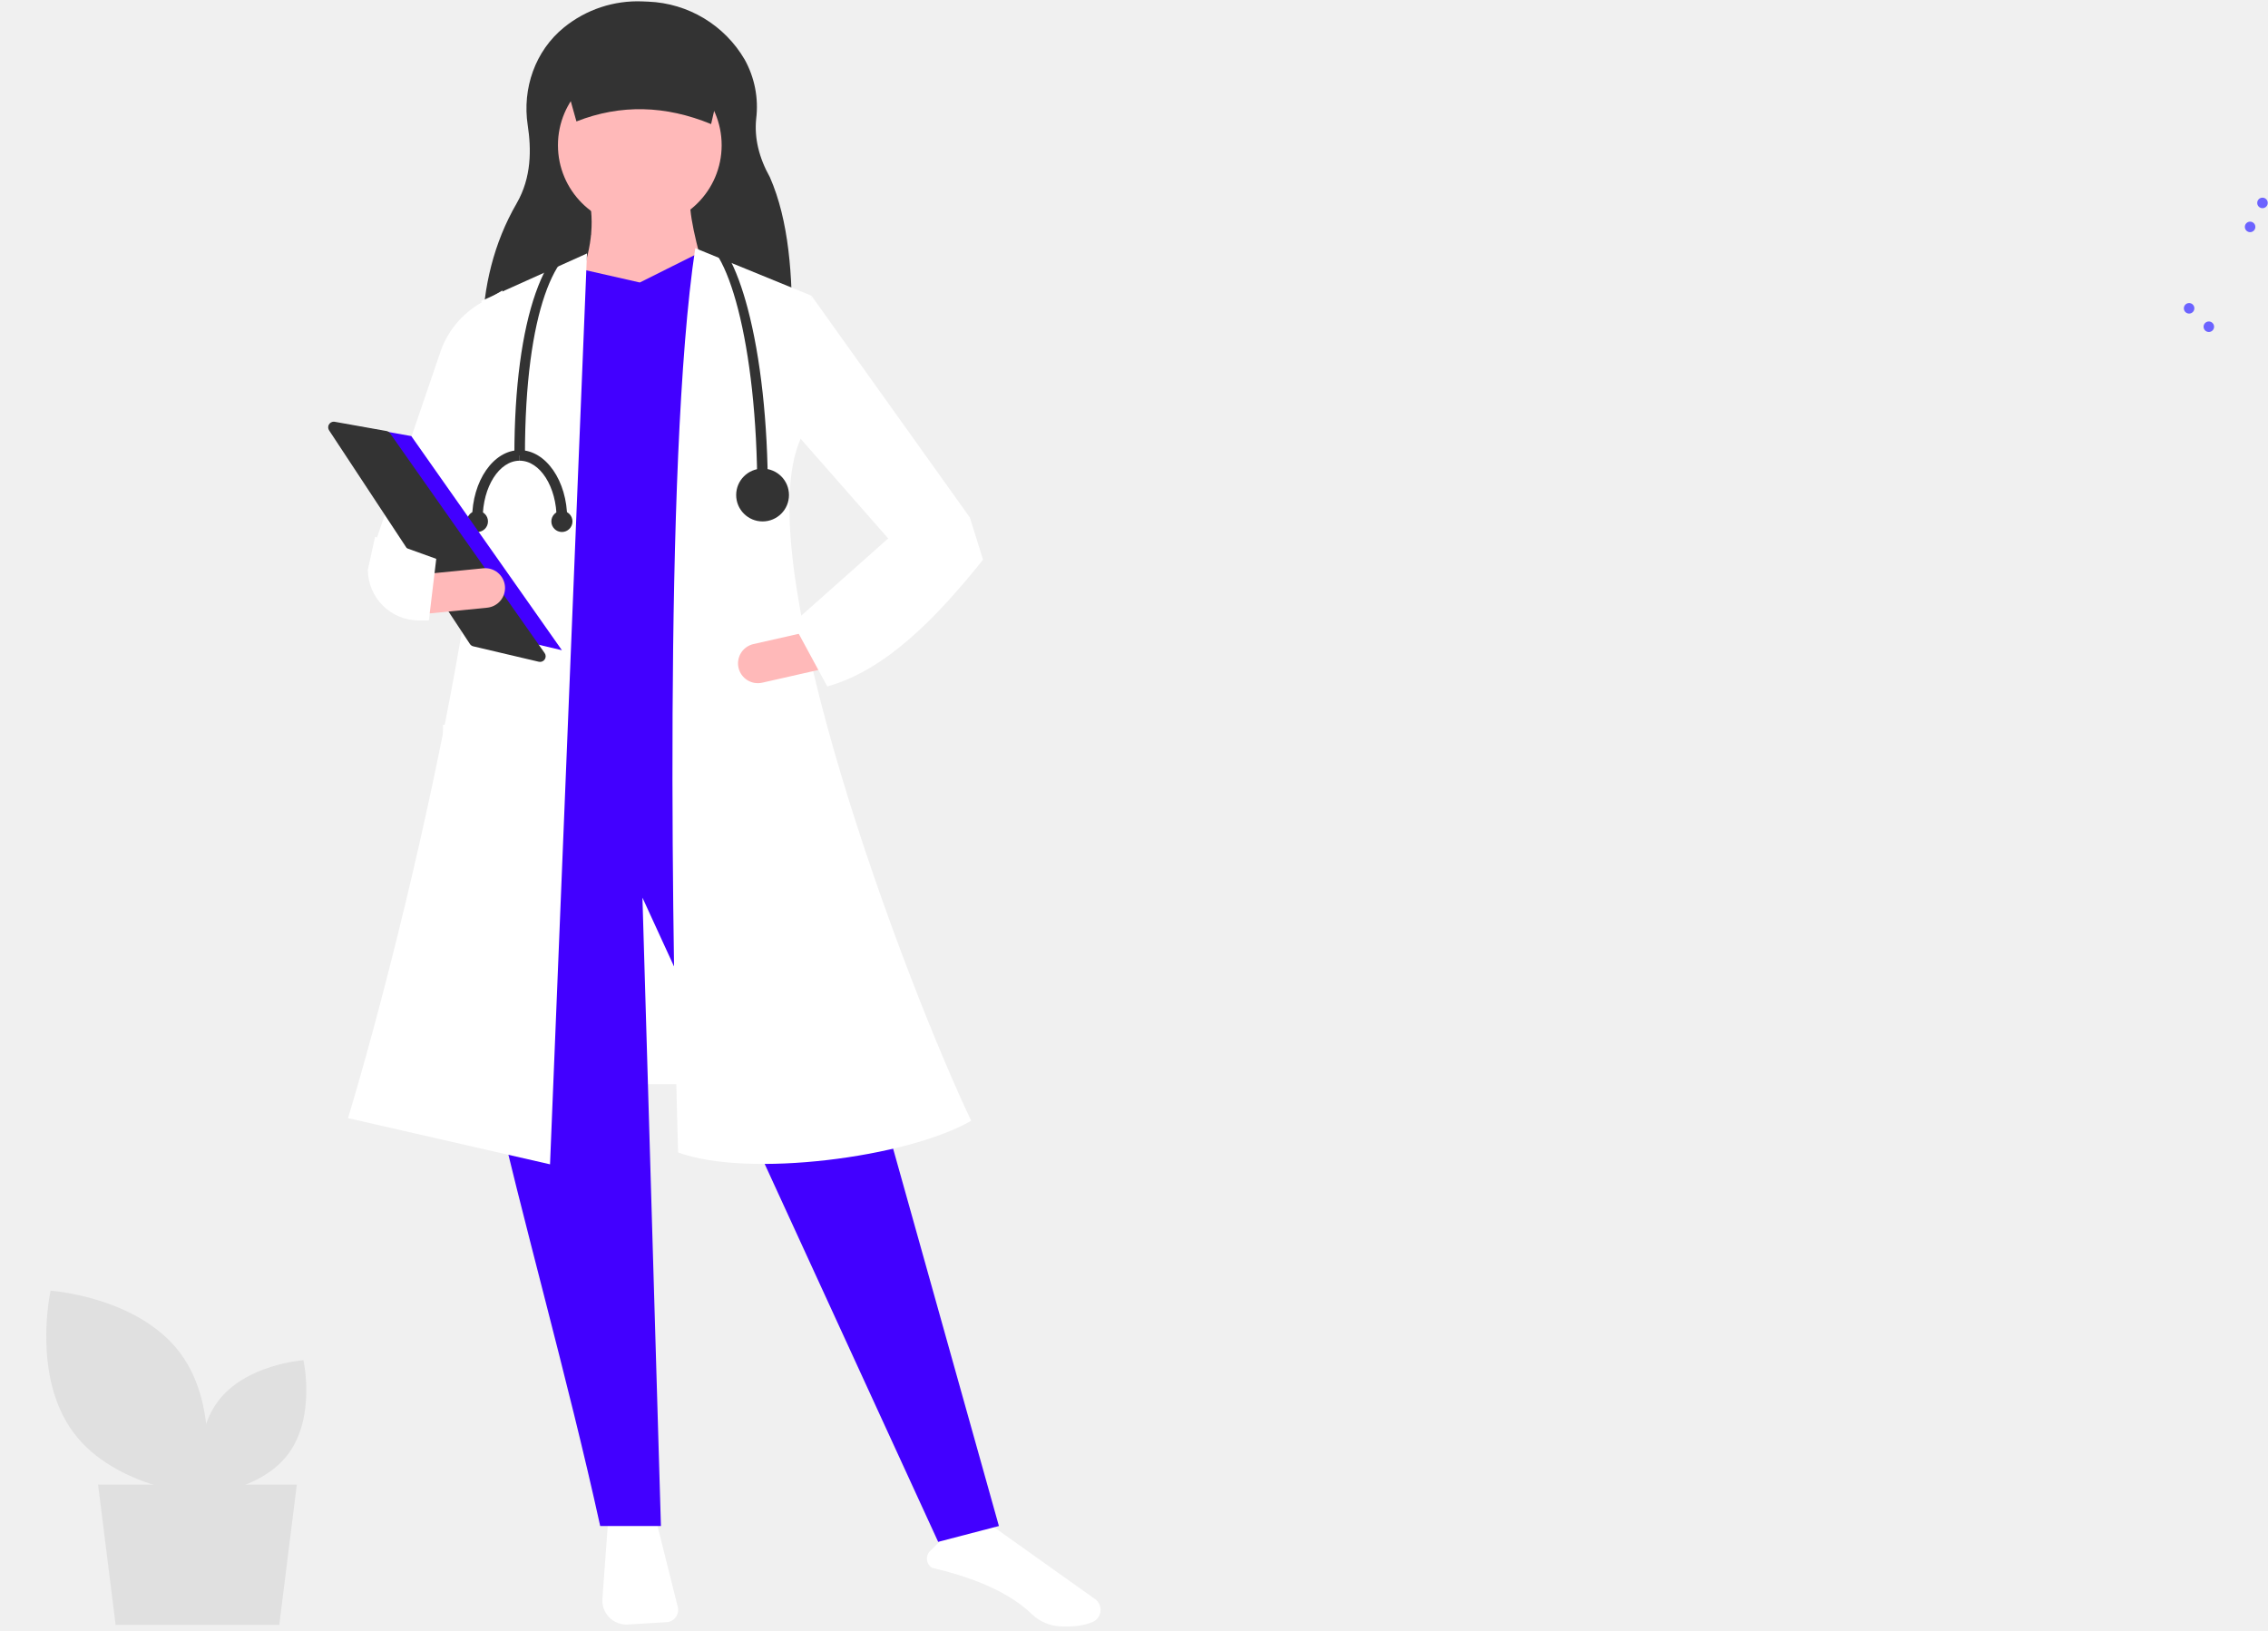
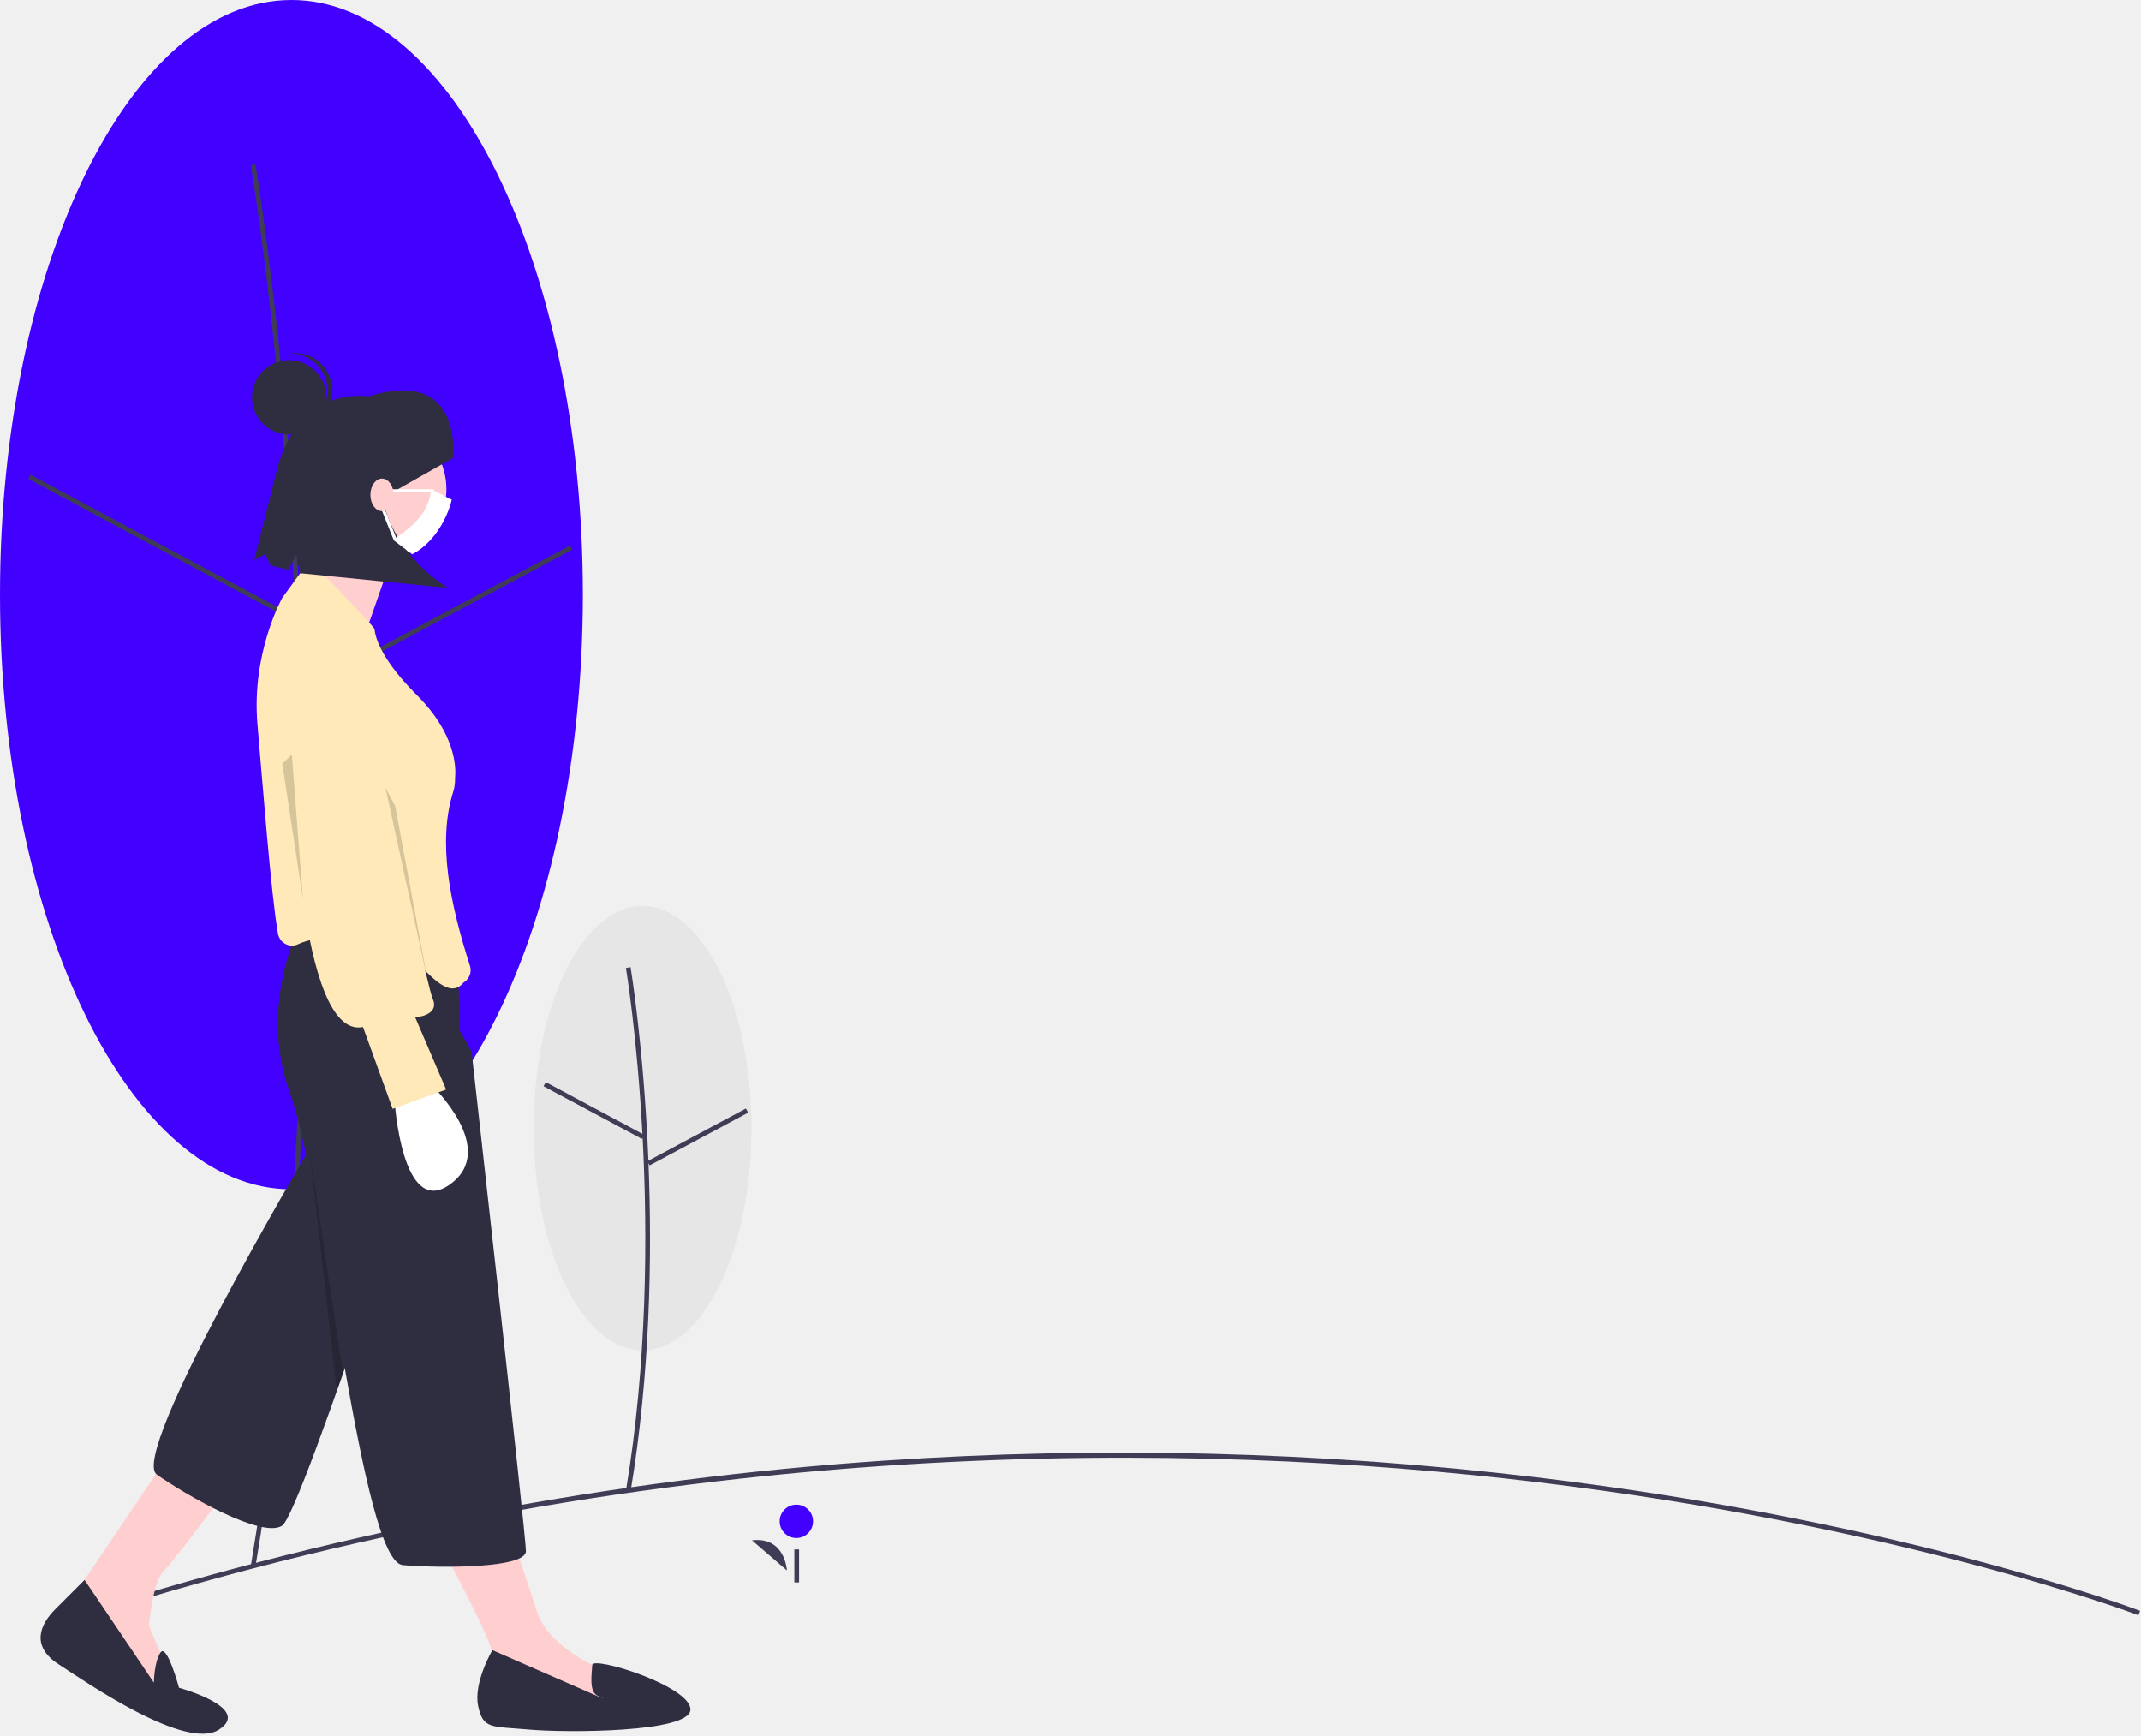
- <svg xmlns="http://www.w3.org/2000/svg" width="776" height="558" viewBox="0 0 776 558" fill="none">
-   <path d="M261.557 248H151.557V371H261.557V248Z" fill="white" />
-   <path d="M95.557 556H39.557L33.557 508H101.557L95.557 556Z" fill="#E0E0E0" />
-   <path d="M208.007 521.232L206.117 547.067C206.032 548.237 206.197 549.411 206.603 550.511C207.008 551.611 207.644 552.612 208.468 553.447C209.292 554.281 210.285 554.929 211.38 555.348C212.475 555.768 213.647 555.948 214.817 555.877L228.087 555.073C228.702 555.036 229.301 554.863 229.842 554.568C230.383 554.273 230.852 553.863 231.216 553.366C231.58 552.869 231.83 552.298 231.949 551.694C232.068 551.089 232.052 550.466 231.902 549.869L224.537 520.406L208.007 521.232Z" fill="white" />
-   <path d="M319.003 536.509C334.62 540.163 345.777 545.356 353.106 552.384C355.716 554.867 359.131 556.331 362.729 556.509C367.326 556.751 371.084 556.236 373.909 554.974H373.909C374.633 554.655 375.258 554.148 375.719 553.506C376.181 552.864 376.462 552.111 376.534 551.323C376.619 550.523 376.489 549.715 376.157 548.982C375.825 548.25 375.303 547.619 374.645 547.156L337.606 520.802L321.873 527.096L318.202 530.766C317.805 531.163 317.505 531.648 317.327 532.18C317.148 532.713 317.096 533.28 317.173 533.837C317.251 534.393 317.456 534.924 317.774 535.388C318.091 535.852 318.512 536.236 319.003 536.509H319.003Z" fill="white" />
-   <path d="M270.94 114.695L165.067 113.714C165.333 98.294 168.921 83.151 176.764 69.6C181.914 60.701 181.803 51.016 180.562 42.856C178.646 30.264 183.101 17.381 192.999 9.365C200.563 3.229 210.11 0.07 219.842 0.484L221.897 0.569C228.594 0.848 235.113 2.804 240.856 6.258C246.6 9.712 251.383 14.554 254.768 20.339C258.208 26.515 259.595 33.624 258.729 40.64C258.058 47.241 259.664 53.91 263.42 60.642C269.9 75.424 271.303 94.34 270.94 114.695Z" fill="#333333" />
-   <path d="M341.775 522.176L320.996 527.597L219.813 307.161L226.137 522.176H205.358C183.154 421.017 143.067 304.269 161.09 267.41L268.597 261.086L341.775 522.176Z" fill="#4200FF" />
-   <path d="M218.909 77.691C234.376 77.691 246.915 65.153 246.915 49.685C246.915 34.218 234.376 21.679 218.909 21.679C203.442 21.679 190.903 34.218 190.903 49.685C190.903 65.153 203.442 77.691 218.909 77.691Z" fill="#FFB9B9" />
-   <path d="M243.302 101.18L197.227 98.47C201.742 88.106 203.546 78.126 201.744 68.657H236.074C235.996 75.928 239.614 88.504 243.302 101.18Z" fill="#FFB9B9" />
-   <path d="M272.211 269.217L171.028 276.445L181.417 97.115L199.034 92.146L218.909 96.663L238.784 86.725L251.432 91.243L272.211 269.217Z" fill="#4200FF" />
-   <path d="M188.193 398.407L119.081 382.597C139.631 314.449 176.654 158.546 164.704 102.987L200.841 86.726L188.193 398.407Z" fill="white" />
-   <path d="M154.766 201.461L128.567 185.199L150.91 119.759C153.402 113.007 158.175 107.337 164.404 103.731L171.931 99.374L167.414 165.324L154.766 201.461Z" fill="white" />
-   <path d="M332.289 383.501C310.476 396.121 255.95 403.156 232.009 394.342C230.247 332.769 226.792 158.603 237.881 84.919L277.632 101.18L274.018 149.965C255.014 191.698 310.198 337.054 332.289 383.501Z" fill="white" />
-   <path d="M329.127 193.33L304.734 185.199L272.211 148.158L277.632 101.18L331.837 177.068L329.127 193.33Z" fill="white" />
-   <path d="M252.681 228.494C253.08 230.245 254.158 231.767 255.677 232.725C257.196 233.684 259.034 234 260.786 233.606L281.492 228.917L278.5 215.7L257.793 220.389C256.041 220.786 254.518 221.863 253.559 223.383C252.6 224.903 252.285 226.741 252.681 228.494Z" fill="#FFB9B9" />
-   <path d="M243.302 42.458C227.746 36.061 212.382 35.598 197.227 41.554L190.903 18.968H248.722L243.302 42.458Z" fill="#333333" />
-   <path d="M271.308 213.205L283.052 234.887C302.806 229.378 319.926 212.008 336.354 191.523L331.837 177.068L303.831 184.295L271.308 213.205Z" fill="white" />
-   <path d="M262.725 168.486H259.111C259.111 117.375 248.588 81.757 238.333 81.757L237.429 78.143C246.626 78.143 252.49 92.967 255.789 105.403C260.262 122.263 262.725 144.666 262.725 168.486Z" fill="#333333" />
-   <path d="M179.61 155.837H175.996C175.996 109.028 186.593 79.95 202.196 79.95L201.292 83.563C190.5 83.563 179.61 105.911 179.61 155.837Z" fill="#333333" />
-   <path d="M260.918 178.423C265.908 178.423 269.953 174.378 269.953 169.389C269.953 164.399 265.908 160.354 260.918 160.354C255.929 160.354 251.884 164.399 251.884 169.389C251.884 174.378 255.929 178.423 260.918 178.423Z" fill="#333333" />
-   <path d="M165.155 177.52H161.542C161.542 164.568 168.836 154.031 177.803 154.031V157.644C170.829 157.644 165.155 166.56 165.155 177.52Z" fill="#333333" />
-   <path d="M194.065 177.52H190.451C190.451 166.56 184.777 157.644 177.803 157.644V154.031C186.77 154.031 194.065 164.568 194.065 177.52Z" fill="#333333" />
-   <path d="M192.258 182.037C194.254 182.037 195.872 180.419 195.872 178.423C195.872 176.427 194.254 174.809 192.258 174.809C190.262 174.809 188.644 176.427 188.644 178.423C188.644 180.419 190.262 182.037 192.258 182.037Z" fill="#333333" />
-   <path d="M163.348 182.037C165.344 182.037 166.962 180.419 166.962 178.423C166.962 176.427 165.344 174.809 163.348 174.809C161.353 174.809 159.735 176.427 159.735 178.423C159.735 180.419 161.353 182.037 163.348 182.037Z" fill="#333333" />
-   <path d="M118.177 145.193L140.724 149.219L192.258 222.495L164.88 216.053L118.177 145.193Z" fill="#4200FF" />
-   <path d="M114.178 144.296C113.834 144.301 113.498 144.398 113.205 144.578C112.912 144.757 112.673 145.012 112.512 145.316C112.351 145.619 112.275 145.961 112.291 146.304C112.308 146.647 112.416 146.98 112.604 147.267L160.776 220.355C161.045 220.763 161.46 221.053 161.936 221.165L184.349 226.438C184.727 226.527 185.123 226.499 185.484 226.358C185.846 226.217 186.156 225.969 186.373 225.647C186.591 225.326 186.705 224.945 186.702 224.557C186.698 224.169 186.576 223.791 186.353 223.474L133.464 148.272C133.321 148.067 133.138 147.892 132.927 147.758C132.716 147.624 132.481 147.532 132.235 147.489L114.539 144.329C114.42 144.307 114.299 144.296 114.178 144.296Z" fill="#333333" />
-   <path d="M144.227 196.553L145.566 210.038L166.693 207.941C168.481 207.764 170.125 206.883 171.264 205.493C172.403 204.103 172.944 202.317 172.766 200.529C172.589 198.741 171.708 197.096 170.318 195.957C168.928 194.818 167.142 194.278 165.354 194.456L144.227 196.553Z" fill="#FFB9B9" />
-   <path d="M125.857 194.991C125.887 199.589 127.734 203.989 130.995 207.231C134.255 210.474 138.665 212.296 143.263 212.302H146.737L149.266 191.226L128.326 183.688L125.857 194.991Z" fill="white" />
-   <path d="M755.757 113.6C756.751 113.6 757.557 112.794 757.557 111.8C757.557 110.806 756.751 110 755.757 110C754.763 110 753.957 110.806 753.957 111.8C753.957 112.794 754.763 113.6 755.757 113.6Z" fill="#6C63FF" />
-   <path d="M749.007 107.3C750.001 107.3 750.807 106.494 750.807 105.5C750.807 104.506 750.001 103.7 749.007 103.7C748.013 103.7 747.207 104.506 747.207 105.5C747.207 106.494 748.013 107.3 749.007 107.3Z" fill="#6C63FF" />
-   <path d="M769.878 79.442C770.873 79.442 771.678 78.636 771.678 77.642C771.678 76.648 770.873 75.842 769.878 75.842C768.884 75.842 768.078 76.648 768.078 77.642C768.078 78.636 768.884 79.442 769.878 79.442Z" fill="#6C63FF" />
-   <path d="M774.113 71.237C775.107 71.237 775.913 70.431 775.913 69.437C775.913 68.443 775.107 67.637 774.113 67.637C773.119 67.637 772.313 68.443 772.313 69.437C772.313 70.431 773.119 71.237 774.113 71.237Z" fill="#6C63FF" />
-   <path d="M25.176 490.243C39.596 509.554 69.528 511.587 69.528 511.587C69.528 511.587 76.082 482.31 61.662 462.999C47.243 443.688 17.31 441.655 17.31 441.655C17.31 441.655 10.757 470.932 25.176 490.243Z" fill="#E0E0E0" />
-   <path d="M98.633 497.503C89.118 510.245 69.367 511.587 69.367 511.587C69.367 511.587 65.042 492.268 74.557 479.525C84.072 466.782 103.824 465.441 103.824 465.441C103.824 465.441 108.148 484.76 98.633 497.503Z" fill="#E0E0E0" />
+ <svg xmlns="http://www.w3.org/2000/svg" width="909" height="737" viewBox="0 0 909 737" fill="none">
+   <path d="M123.73 504.917C55.396 504.917 0 391.887 0 252.458C0 113.029 55.396 0 123.73 0C192.064 0 247.459 113.029 247.459 252.458C247.459 391.887 192.064 504.917 123.73 504.917Z" fill="#4200FF" />
+   <path d="M125.232 255.045C119.06 145.133 106.622 70.893 106.497 70.155L108.468 69.821C108.593 70.559 121.047 144.887 127.228 254.901C132.932 356.439 134.308 510.019 108.469 665.054L106.496 664.726C132.303 509.882 130.929 356.473 125.232 255.045Z" fill="#3F3D56" />
+   <path d="M12.97 201.585L124.841 261.462L123.897 263.225L12.026 203.348L12.97 201.585Z" fill="#3F3D56" />
+   <path d="M241.996 231.595L242.94 233.358L131.053 293.205L130.109 291.441L241.996 231.595Z" fill="#3F3D56" />
+   <path d="M272.803 573.293C247.272 573.293 226.575 531.062 226.575 478.968C226.575 426.874 247.272 384.643 272.803 384.643C298.335 384.643 319.032 426.874 319.032 478.968C319.032 531.062 298.335 573.293 272.803 573.293Z" fill="#E6E6E6" />
+   <path d="M272.844 483.032L272.57 483.544L230.772 461.171L231.716 459.408L272.757 481.375C270.486 439.573 265.841 411.512 265.747 410.96L267.719 410.626C267.821 411.229 273.34 444.552 275.299 492.77L316.692 470.615L317.636 472.379L275.838 494.751L275.339 493.818C276.906 533.615 276.028 583.377 267.719 633.228L265.747 632.9C274.805 578.548 275.005 524.297 272.844 483.032Z" fill="#3F3D56" />
+   <path d="M38.566 685.766C284.798 607.818 508.075 611.971 652.021 629.181C807.968 647.825 906.924 685.369 907.905 685.746L908.623 683.879C907.639 683.501 808.45 645.868 652.258 627.194C560.383 616.223 467.684 613.852 375.368 620.111C260.765 627.868 147.496 649.269 37.962 683.859L38.566 685.766Z" fill="#3F3D56" />
+   <path d="M334.111 666.736C334.111 666.736 333.421 652.267 319.264 653.949L334.111 666.736Z" fill="#3F3D56" />
+   <path d="M338.111 652.967C334.198 652.967 331.026 649.794 331.026 645.881C331.026 641.968 334.198 638.796 338.111 638.796C342.024 638.796 345.197 641.968 345.197 645.881C345.197 649.794 342.024 652.967 338.111 652.967Z" fill="#4200FF" />
+   <path d="M337.264 657.813H339.264V671.813H337.264V657.813Z" fill="#3F3D56" />
+   <path d="M69.61 620.729L28.451 681.757L66.771 720.077L71.738 710.142L63.223 690.273C63.223 690.273 64.642 671.823 69.61 666.855C74.577 661.888 96.575 632.084 96.575 632.084L69.61 620.729Z" fill="#FFCFCF" />
+   <path d="M122.122 423.454C122.122 423.454 114.317 435.806 130.639 489.028C130.639 489.028 54.509 617.516 66.572 626.031C78.636 634.547 111.281 653.392 119.797 647.715C128.312 642.038 190.246 449.71 190.246 449.71L122.122 423.454Z" fill="#2F2E41" />
+   <path d="M35.902 670.758L23.484 683.177C17.097 689.563 12.839 698.788 24.903 706.594C36.967 714.4 78.835 743.495 93.027 734.27C107.22 725.044 75.996 716.529 75.996 716.529C75.996 716.529 70.833 697.386 68.093 701.635C65.352 705.885 65.352 714.4 65.352 714.4L35.902 670.758Z" fill="#2F2E41" />
+   <path d="M185.988 654.082C185.988 654.082 208.696 695.95 208.696 700.917C208.696 705.885 207.277 720.077 207.277 720.077L250.564 730.721L265.466 723.625L260.499 710.852C260.499 710.852 233.533 701.627 227.856 683.886C222.179 666.146 215.792 647.695 215.792 647.695L185.988 654.082Z" fill="#FFCFCF" />
+   <path d="M159.732 237.532C143.272 237.532 129.928 224.188 129.928 207.727C129.928 191.267 143.272 177.923 159.732 177.923C176.192 177.923 189.536 191.267 189.536 207.727C189.536 224.188 176.192 237.532 159.732 237.532Z" fill="#FFCFCF" />
+   <path d="M167.538 233.274L153.308 274.159L122.122 260.24C122.122 260.24 143.411 227.597 143.411 223.339L167.538 233.274Z" fill="#FFCFCF" />
+   <path d="M171.796 378.747H134.185C134.185 378.747 107.22 419.905 122.831 463.193C125.222 469.821 127.596 479.107 129.964 490.085C135.412 515.332 140.836 549.531 146.394 580.956C154.201 625.099 162.274 663.769 171.05 664.471C188.791 665.89 223.289 665.654 223.289 658.557C223.289 651.461 200.181 446.162 200.181 446.162L195.213 437.646L194.274 400.554C194.126 394.7 191.689 389.138 187.487 385.062C183.284 380.985 177.651 378.718 171.796 378.747Z" fill="#2F2E41" />
+   <path d="M209.051 700.562C209.051 700.562 200.89 714.4 203.019 724.335C205.148 734.269 208.696 732.85 224.308 734.269C239.92 735.689 293.142 735.689 293.142 725.754C293.142 715.819 251.624 702.917 251.449 706.885C251.274 710.852 249.854 718.658 254.112 720.077C258.37 721.496 254.467 720.432 254.467 720.432L209.051 700.562Z" fill="#2F2E41" />
+   <path d="M167.532 467.32C167.532 467.32 170.619 517.729 191.208 502.722C211.797 487.715 183.184 460.607 183.184 460.607L167.532 467.32Z" fill="white" />
+   <path d="M126.44 400.93C125.45 401.377 124.358 401.545 123.28 401.417C122.202 401.29 121.179 400.871 120.321 400.206C119.076 399.228 118.246 397.816 117.999 396.252C115.023 379.091 111.399 331.518 109.311 307.461C106.692 277.276 119.776 253.896 119.885 253.753L127.596 243.152C128.397 242.044 129.549 241.24 130.865 240.87C132.181 240.501 133.583 240.588 134.843 241.117C134.843 241.117 158.915 266.092 159.004 267.056C159.381 271.197 162.246 280.373 177.179 295.305C193.517 311.644 193.608 325.904 193.247 329.886C193.223 330.147 193.211 330.409 193.21 330.67C193.241 332.457 192.998 334.237 192.491 335.95C185.647 357.525 191.006 383.356 199.613 410.319C199.939 411.537 199.878 412.827 199.439 414.009C199 415.191 198.204 416.208 197.161 416.918C194.648 418.628 197.662 416.091 196.766 417.189C190.834 424.457 182.299 414.328 172.535 403.275C169.134 399.424 165.279 395.06 160.735 390.517C154.489 384.27 142.553 398.525 137.004 398.525C133.352 398.569 129.751 399.389 126.44 400.93Z" fill="#FFE9B8" />
+   <path d="M123.13 264.761C123.13 264.761 107.541 277.907 116.397 294.957C125.254 312.006 124.076 324.581 124.076 324.581C124.076 324.581 126.434 441.706 154.107 436.015L166.694 470.768L189.428 462.563L176.282 431.91C176.282 431.91 186.811 431.255 183.734 424.081C181.573 419.042 169.932 364.363 163.193 332.259C160.337 318.655 158.362 309.105 158.362 309.105C158.362 309.105 149.405 261.214 123.13 264.761Z" fill="#FFE9B8" />
+   <path opacity="0.2" d="M119.86 324.281L128.625 381.79L123.896 320.297L119.86 324.281Z" fill="black" fill-opacity="0.8" />
+   <path d="M192.249 194.522C192.249 194.522 197.26 155.527 156.376 168.314C156.376 168.314 127.177 162.956 117.601 199.48L107.905 237.767L112.631 235.195L114.834 240.01L122.491 241.949L125.768 235.446L127.353 243.343L190.07 249.596C190.07 249.596 161.98 232.984 161.535 203.211L166.885 208.865L192.249 194.522Z" fill="#2F2E41" />
+   <path opacity="0.2" d="M145.609 583.199L131.624 490.013L142.998 590.611L145.609 583.199Z" fill="black" />
+   <path d="M122.754 184.466C114.044 184.466 106.984 177.406 106.984 168.696C106.984 159.986 114.044 152.926 122.754 152.926C131.463 152.926 138.524 159.986 138.524 168.696C138.524 177.406 131.463 184.466 122.754 184.466Z" fill="#2F2E41" />
+   <path d="M139.004 164.835C138.744 160.834 136.97 157.082 134.041 154.344C131.113 151.605 127.25 150.086 123.241 150.096C123.566 150.054 123.889 150.004 124.221 149.983C126.289 149.849 128.362 150.123 130.323 150.791C132.284 151.459 134.095 152.506 135.651 153.873C137.207 155.241 138.479 156.902 139.393 158.761C140.307 160.62 140.846 162.641 140.979 164.708C141.112 166.775 140.836 168.849 140.168 170.81C139.499 172.77 138.451 174.58 137.082 176.136C135.714 177.691 134.053 178.962 132.193 179.875C130.334 180.788 128.312 181.326 126.245 181.458C125.913 181.479 125.586 181.471 125.258 181.472C129.236 180.968 132.872 178.967 135.426 175.876C137.979 172.785 139.259 168.836 139.004 164.835Z" fill="#2F2E41" />
+   <path opacity="0.2" d="M167.758 342.202L181.633 416.567L163.649 334.43L167.758 342.202Z" fill="black" fill-opacity="0.8" />
+   <path d="M166.893 229.206L174.98 235.303C183.308 231.111 189.555 221.414 191.825 212.159L183.013 207.712C182.32 217.152 175.619 223.428 166.893 229.206Z" fill="white" />
+   <path d="M163.535 209.056H183.684C183.863 209.056 184.033 208.985 184.159 208.859C184.285 208.733 184.356 208.562 184.356 208.384C184.356 208.206 184.285 208.035 184.159 207.909C184.033 207.783 183.863 207.712 183.684 207.712H163.535C163.356 207.712 163.186 207.783 163.06 207.909C162.934 208.035 162.863 208.206 162.863 208.384C162.863 208.562 162.934 208.733 163.06 208.859C163.186 208.985 163.356 209.056 163.535 209.056Z" fill="white" />
+   <path d="M167.565 229.206C167.674 229.206 167.782 229.179 167.879 229.127C167.976 229.076 168.059 229.001 168.121 228.911C168.182 228.82 168.22 228.715 168.232 228.606C168.244 228.497 168.229 228.387 168.188 228.285L162.814 214.851C162.782 214.769 162.733 214.694 162.672 214.631C162.61 214.568 162.537 214.517 162.456 214.482C162.375 214.447 162.288 214.429 162.199 214.428C162.111 214.426 162.023 214.443 161.941 214.475C161.859 214.508 161.785 214.557 161.721 214.619C161.658 214.68 161.608 214.754 161.573 214.835C161.539 214.917 161.52 215.004 161.519 215.092C161.519 215.18 161.535 215.268 161.568 215.35L166.941 228.783C166.991 228.908 167.077 229.015 167.188 229.09C167.299 229.165 167.43 229.206 167.565 229.206Z" fill="white" />
+   <path d="M162.179 216.992C159.457 216.992 157.251 213.903 157.251 210.093C157.251 206.282 159.457 203.193 162.179 203.193C164.901 203.193 167.107 206.282 167.107 210.093C167.107 213.903 164.901 216.992 162.179 216.992Z" fill="#FFCFCF" />
</svg>
